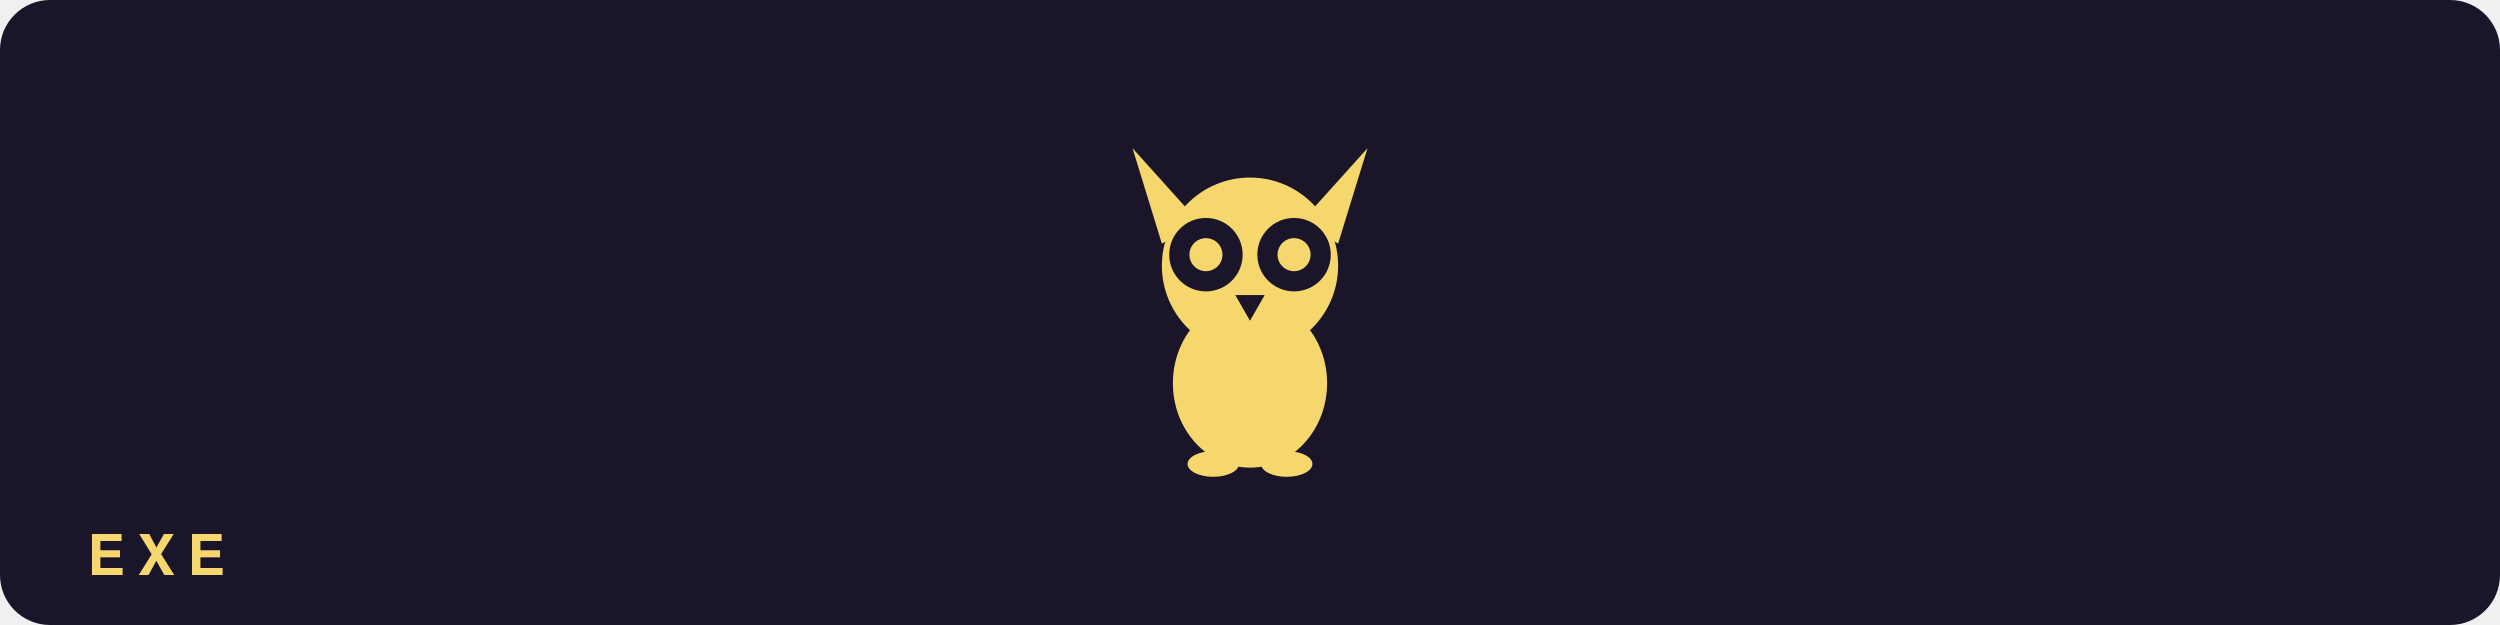
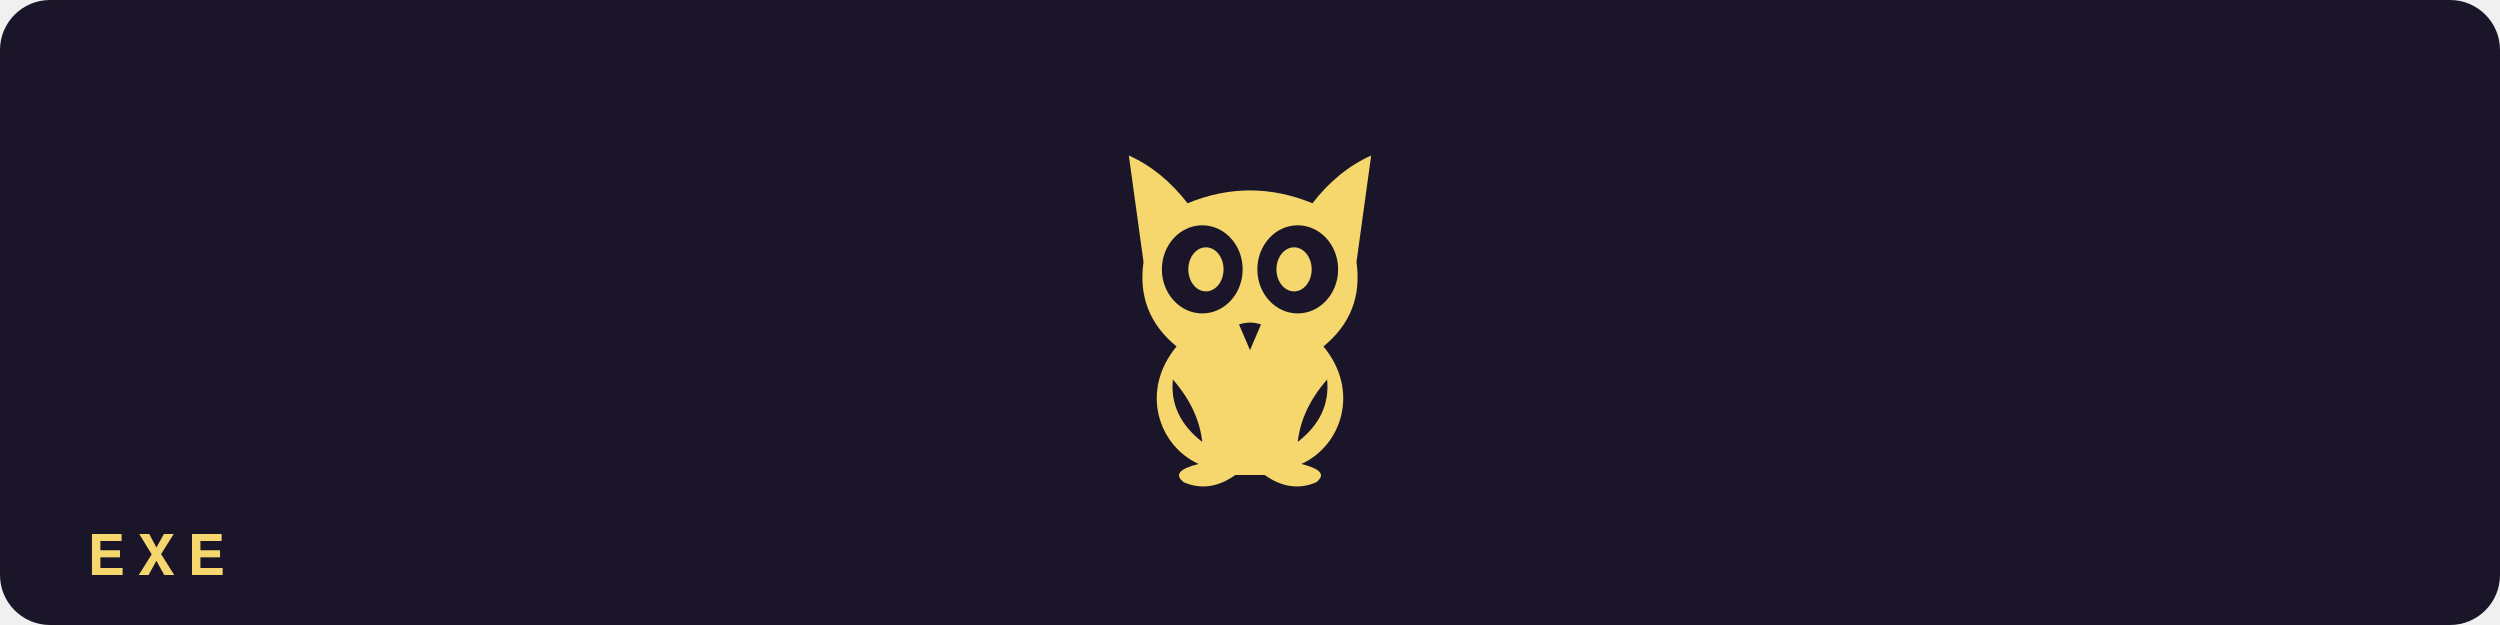
<svg xmlns="http://www.w3.org/2000/svg" viewBox="0 0 800 200" width="800" height="200">
  <rect width="800" height="200" rx="16" fill="#1A1528" />
  <g transform="translate(341.25, 40.3687) scale(1.175)">
-     <polygon points="26,32 18,6 36,26" fill="#F5D76E" />
-     <polygon points="74,32 82,6 64,26" fill="#F5D76E" />
-     <ellipse cx="50" cy="38" rx="24" ry="24" fill="#F5D76E" />
-     <ellipse cx="50" cy="70" rx="21" ry="23" fill="#F5D76E" />
-     <ellipse cx="40" cy="92" rx="7" ry="3.5" fill="#F5D76E" />
-     <ellipse cx="60" cy="92" rx="7" ry="3.5" fill="#F5D76E" />
-     <ellipse cx="38" cy="35" rx="10" ry="10" fill="#1A1528" />
-     <ellipse cx="62" cy="35" rx="10" ry="10" fill="#1A1528" />
-     <polygon points="46,46 50,53 54,46" fill="#1A1528" />
-     <ellipse cx="38" cy="35" rx="4.5" ry="4.5" fill="#F5D76E" />
-     <ellipse cx="62" cy="35" rx="4.5" ry="4.5" fill="#F5D76E" />
+     <defs>
+       <mask id="face">
+         <rect width="100" height="100" fill="white" />
+         <g fill="black">
+           <ellipse cx="37" cy="39" rx="11" ry="12" />
+           <ellipse cx="63" cy="39" rx="11" ry="12" />
+           <path d="M 47 54 Q 50 53 53 54 L 50 61 Z" />
+           <path d="M 29 69 Q 28 79 37 86 Q 36 77 29 69 Z" />
+           <path d="M 71 69 Q 72 79 63 86 Q 64 77 71 69 Z" />
+         </g>
+       </mask>
+     </defs>
+     <g fill="#F5D76E">
+       <g mask="url(#face)">
+         <path d="M 17 8 Q 26 12 33 21 Q 50 14 67 21 Q 74 12 83 8 L 79 37 Q 81 51 70 60 C 80 72 75 87 64 92 Q 72 94 68 97 Q 61 100 54 95 L 46 95 Q 39 100 32 97 Q 28 94 36 92 C 25 87 20 72 30 60 Q 19 51 21 37 Z" />
+       </g>
+       <ellipse cx="38" cy="39" rx="4.8" ry="6" />
+       <ellipse cx="62" cy="39" rx="4.8" ry="6" />
+     </g>
  </g>
  <text x="28" y="184" font-family="Futura, Avenir Next, Helvetica Neue, sans-serif" font-weight="bold" font-size="18" letter-spacing="4" fill="#F5D76E">EXE</text>
</svg>
